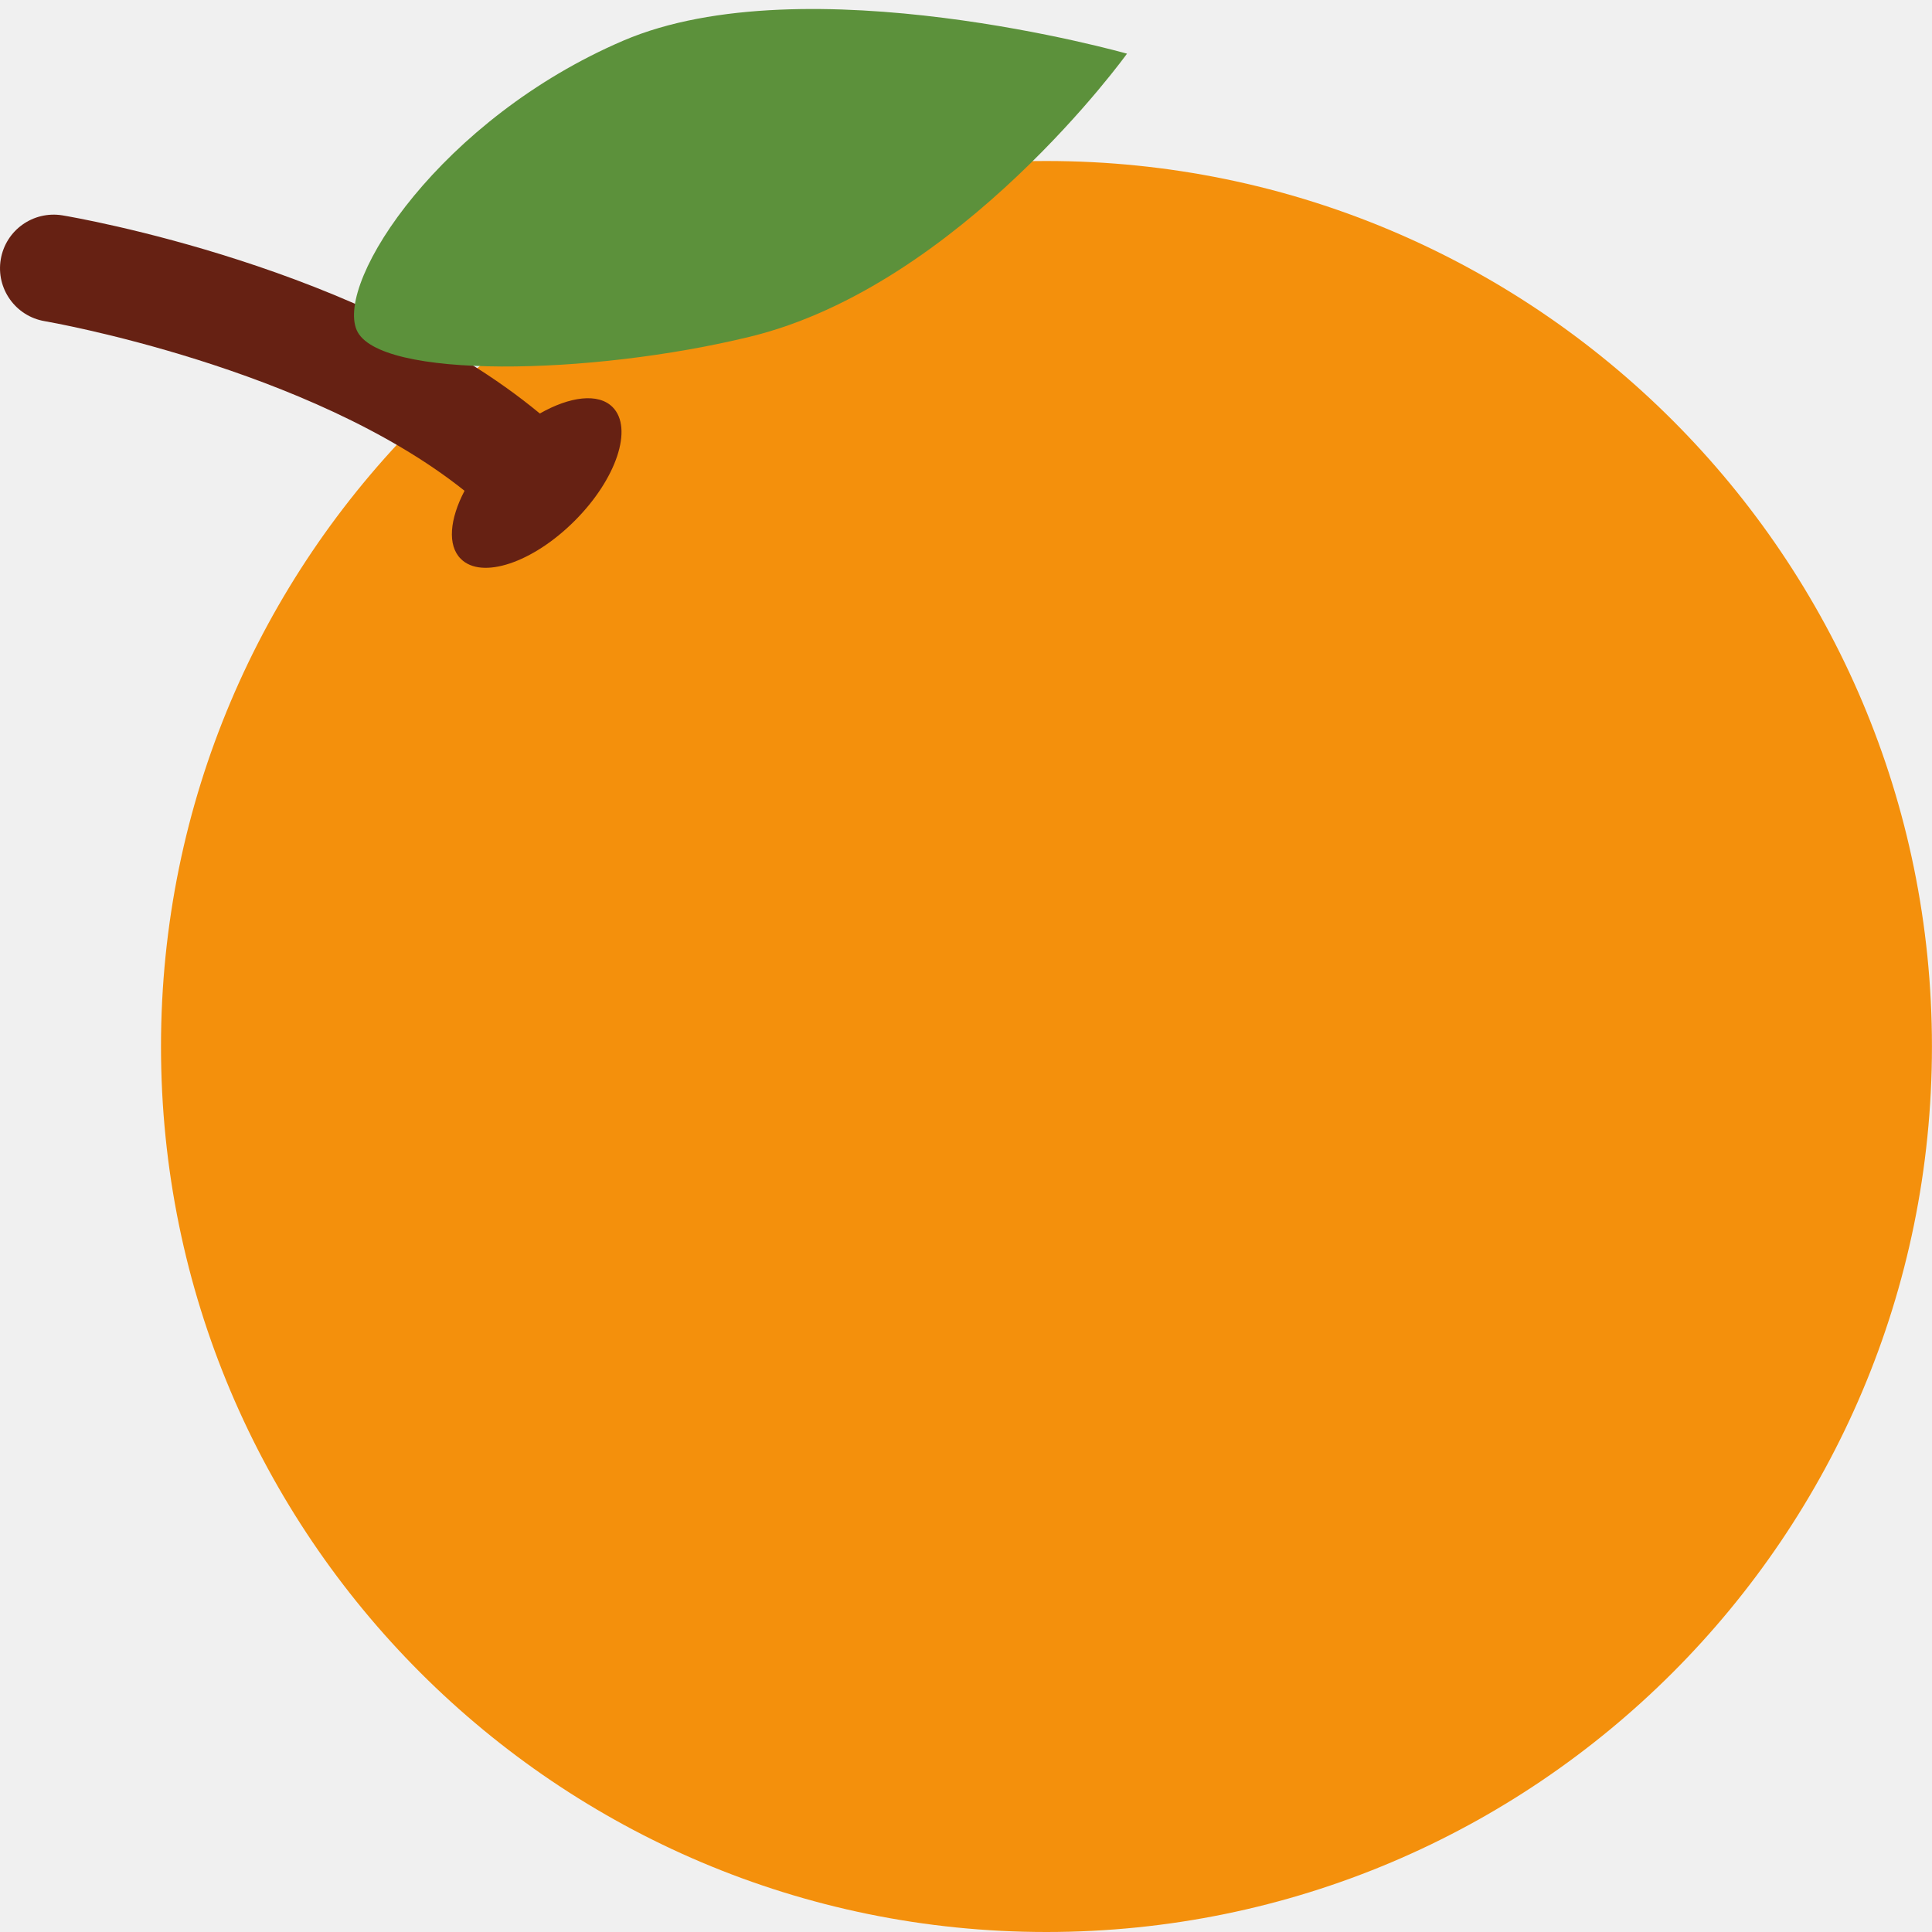
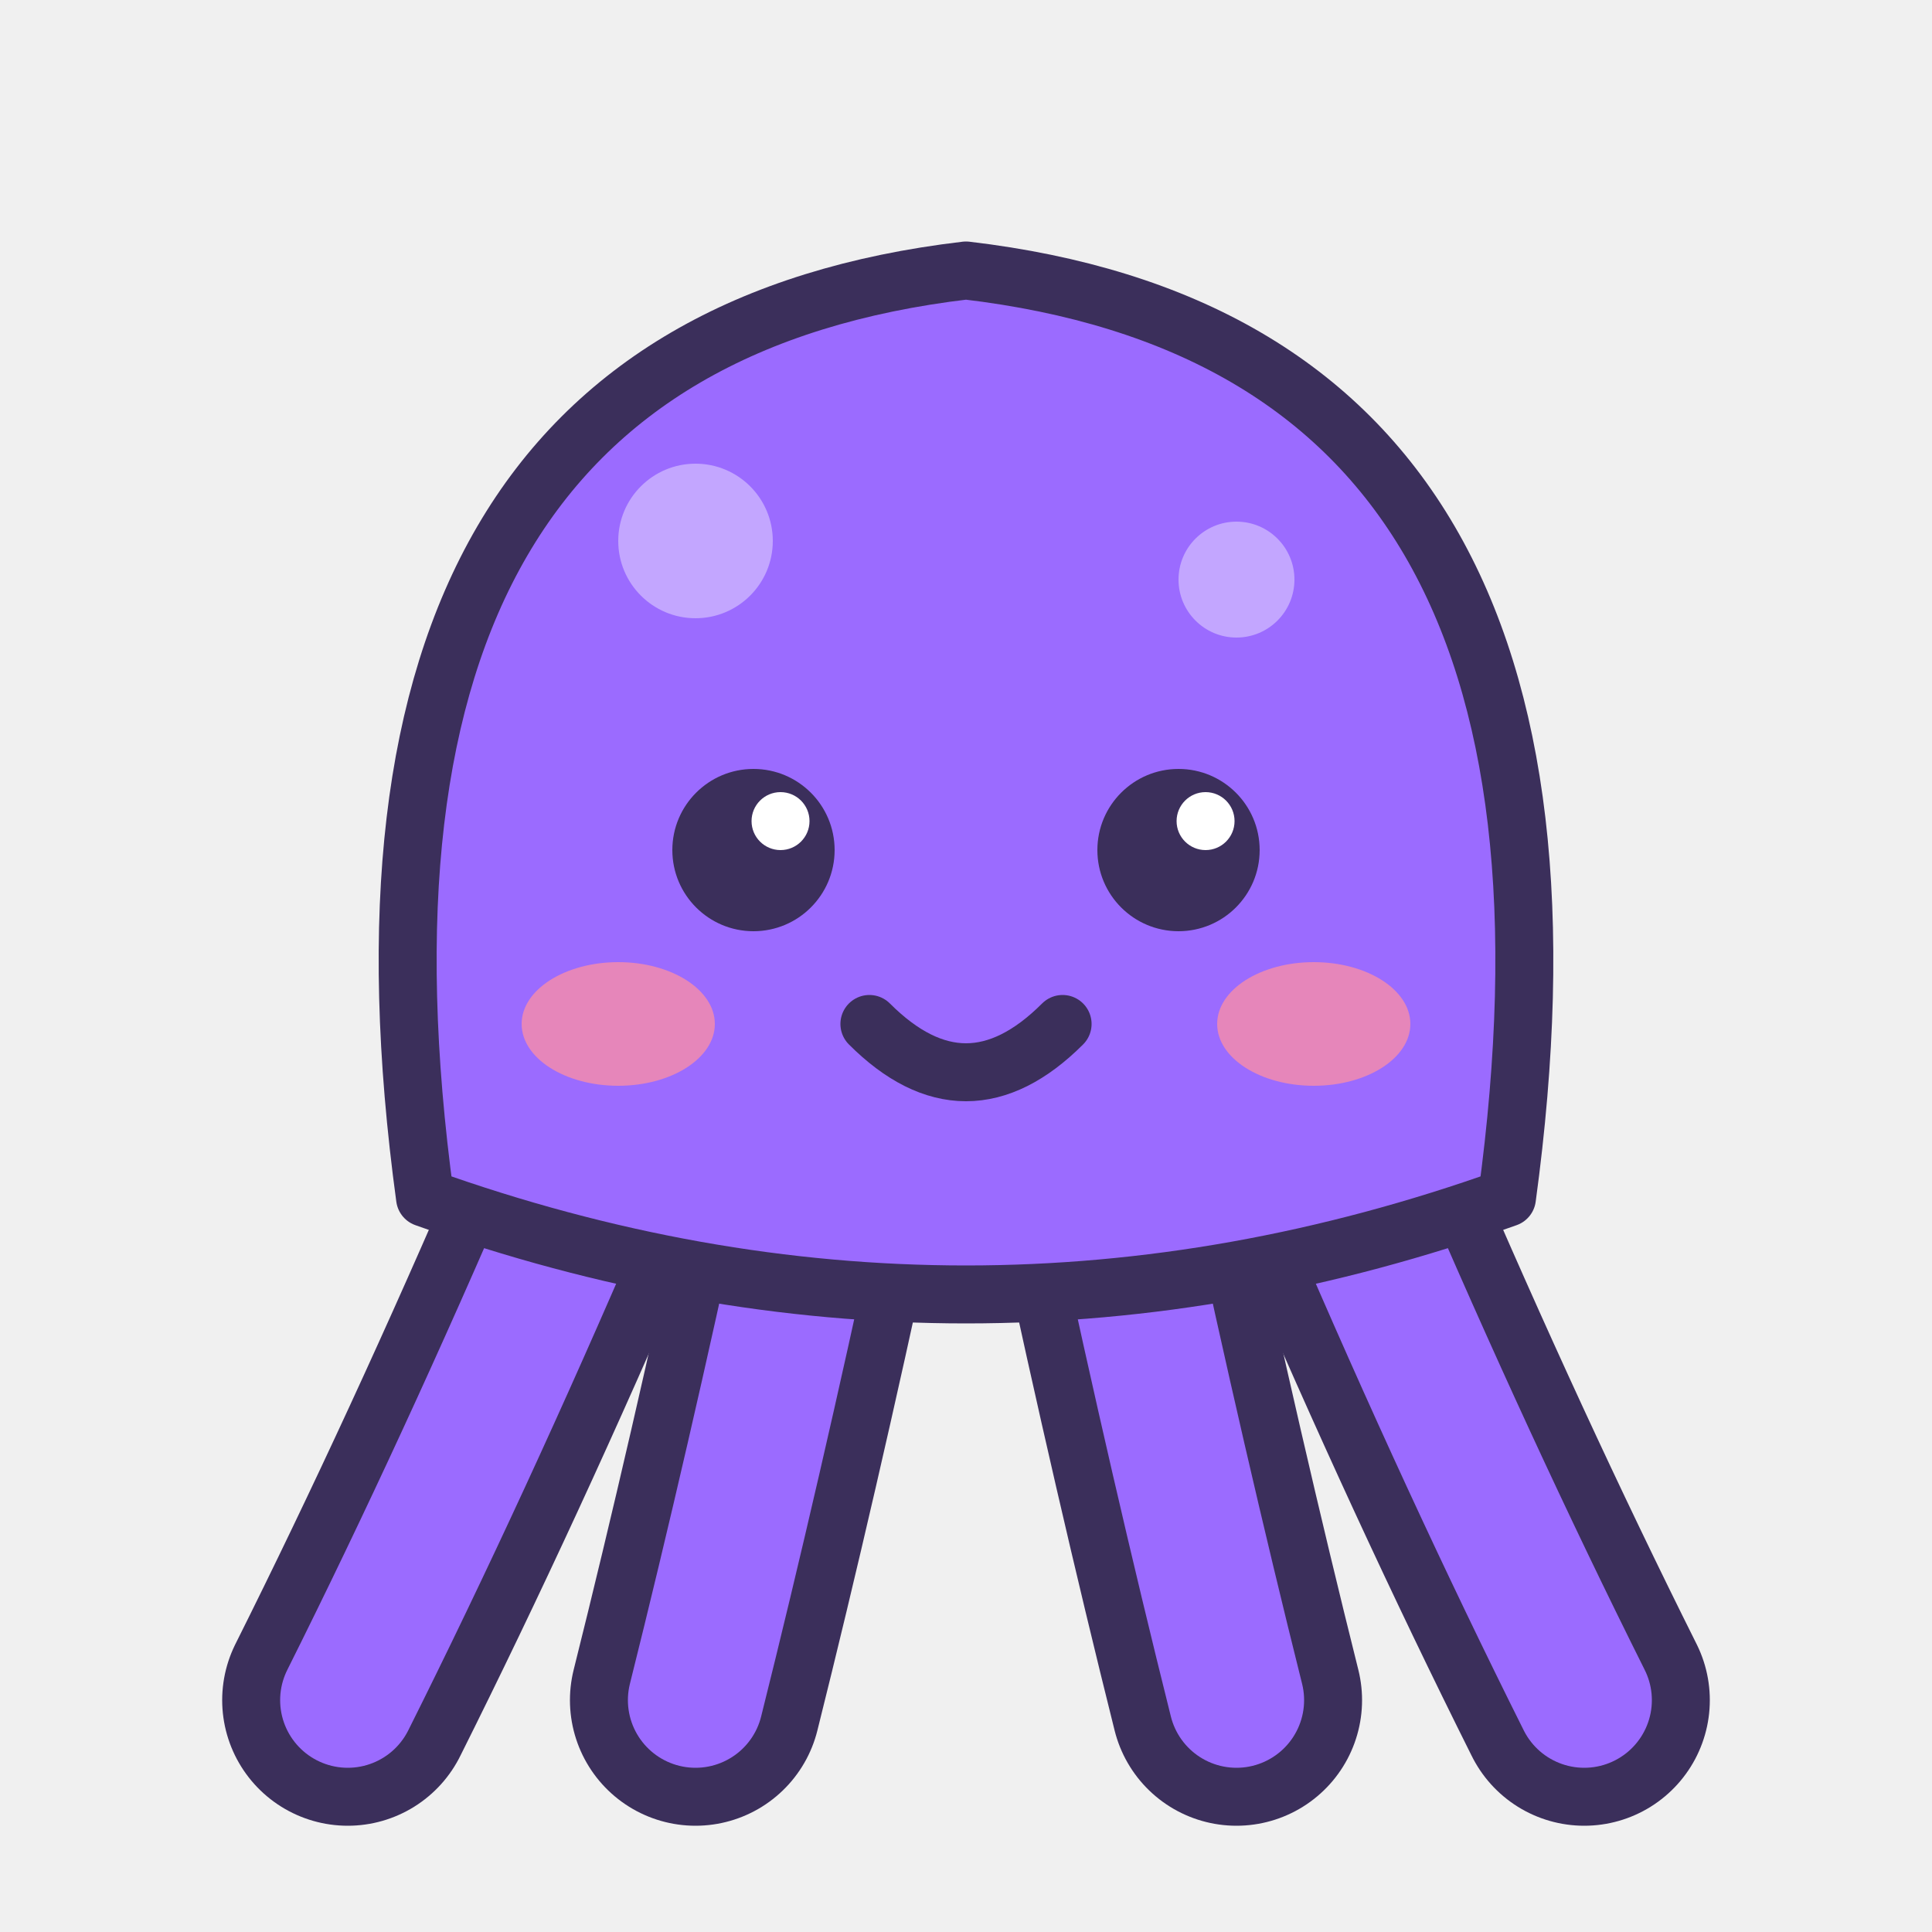
- <svg xmlns="http://www.w3.org/2000/svg" viewBox="0 0 36 36" preserveAspectRatio="xMidYMid meet">
-   <path fill="#F4900C" d="M3 19.5C3 10.388 10.387 3 19.499 3c9.113 0 16.5 7.387 16.5 16.5S28.612 36 19.499 36C10.387 36 3 28.613 3 19.5z" />
-   <path fill="#662113" d="M11.414 7.585c-.267-.267-.797-.197-1.355.12-3.3-2.732-8.653-3.652-8.895-3.692-.546-.089-1.059.277-1.15.821-.091.544.276 1.06.821 1.151.053.009 4.934.854 7.821 3.16-.275.525-.324 1.015-.07 1.268.39.391 1.34.074 2.121-.707.781-.78 1.097-1.73.707-2.121z" />
-   <path fill="#5C913B" d="M21 1s-3.106 4.318-7.021 5.273C11 7 7.041 7.07 6.646 6.15c-.394-.919 1.572-3.937 4.969-5.393C15.012-.698 21 1 21 1z" />
+ <svg xmlns="http://www.w3.org/2000/svg" viewBox="0 0 100 100" data-bare="1">
+   <path d="M30 62 Q24 76 18 88" fill="none" stroke="#3B2F5B" stroke-width="13" stroke-linecap="round" stroke-linejoin="round" />
+   <path d="M30 62 Q24 76 18 88" fill="none" stroke="#9B6BFF" stroke-width="7" stroke-linecap="round" stroke-linejoin="round" />
+   <path d="M42 62 Q39 76 36 88" fill="none" stroke="#3B2F5B" stroke-width="13" stroke-linecap="round" stroke-linejoin="round" />
+   <path d="M42 62 Q39 76 36 88" fill="none" stroke="#9B6BFF" stroke-width="7" stroke-linecap="round" stroke-linejoin="round" />
+   <path d="M58 62 Q61 76 64 88" fill="none" stroke="#3B2F5B" stroke-width="13" stroke-linecap="round" stroke-linejoin="round" />
+   <path d="M58 62 Q61 76 64 88" fill="none" stroke="#9B6BFF" stroke-width="7" stroke-linecap="round" stroke-linejoin="round" />
+   <path d="M70 62 Q76 76 82 88" fill="none" stroke="#3B2F5B" stroke-width="13" stroke-linecap="round" stroke-linejoin="round" />
+   <path d="M70 62 Q76 76 82 88" fill="none" stroke="#9B6BFF" stroke-width="7" stroke-linecap="round" stroke-linejoin="round" />
+   <path d="M22 62 Q16 18 50 14 Q84 18 78 62 Q50 72 22 62Z" fill="#9B6BFF" stroke="#3B2F5B" stroke-width="3" stroke-linejoin="round" stroke-linecap="round" />
+   <circle cx="36" cy="28" r="4" fill="#C3A6FF" />
+   <circle cx="64" cy="30" r="3" fill="#C3A6FF" />
+   <circle cx="39" cy="44" r="4.2" fill="#3B2F5B" />
+   <circle cx="40.4" cy="42.5" r="1.5" fill="#fff" />
+   <circle cx="61" cy="44" r="4.2" fill="#3B2F5B" />
+   <circle cx="62.4" cy="42.5" r="1.5" fill="#fff" />
+   <ellipse cx="32" cy="53" rx="5" ry="3.2" fill="#FF8FA3" opacity=".75" />
+   <ellipse cx="68" cy="53" rx="5" ry="3.2" fill="#FF8FA3" opacity=".75" />
+   <path d="M45 53 Q50 58 55 53" fill="none" stroke="#3B2F5B" stroke-width="3" stroke-linecap="round" stroke-linejoin="round" />
</svg>
